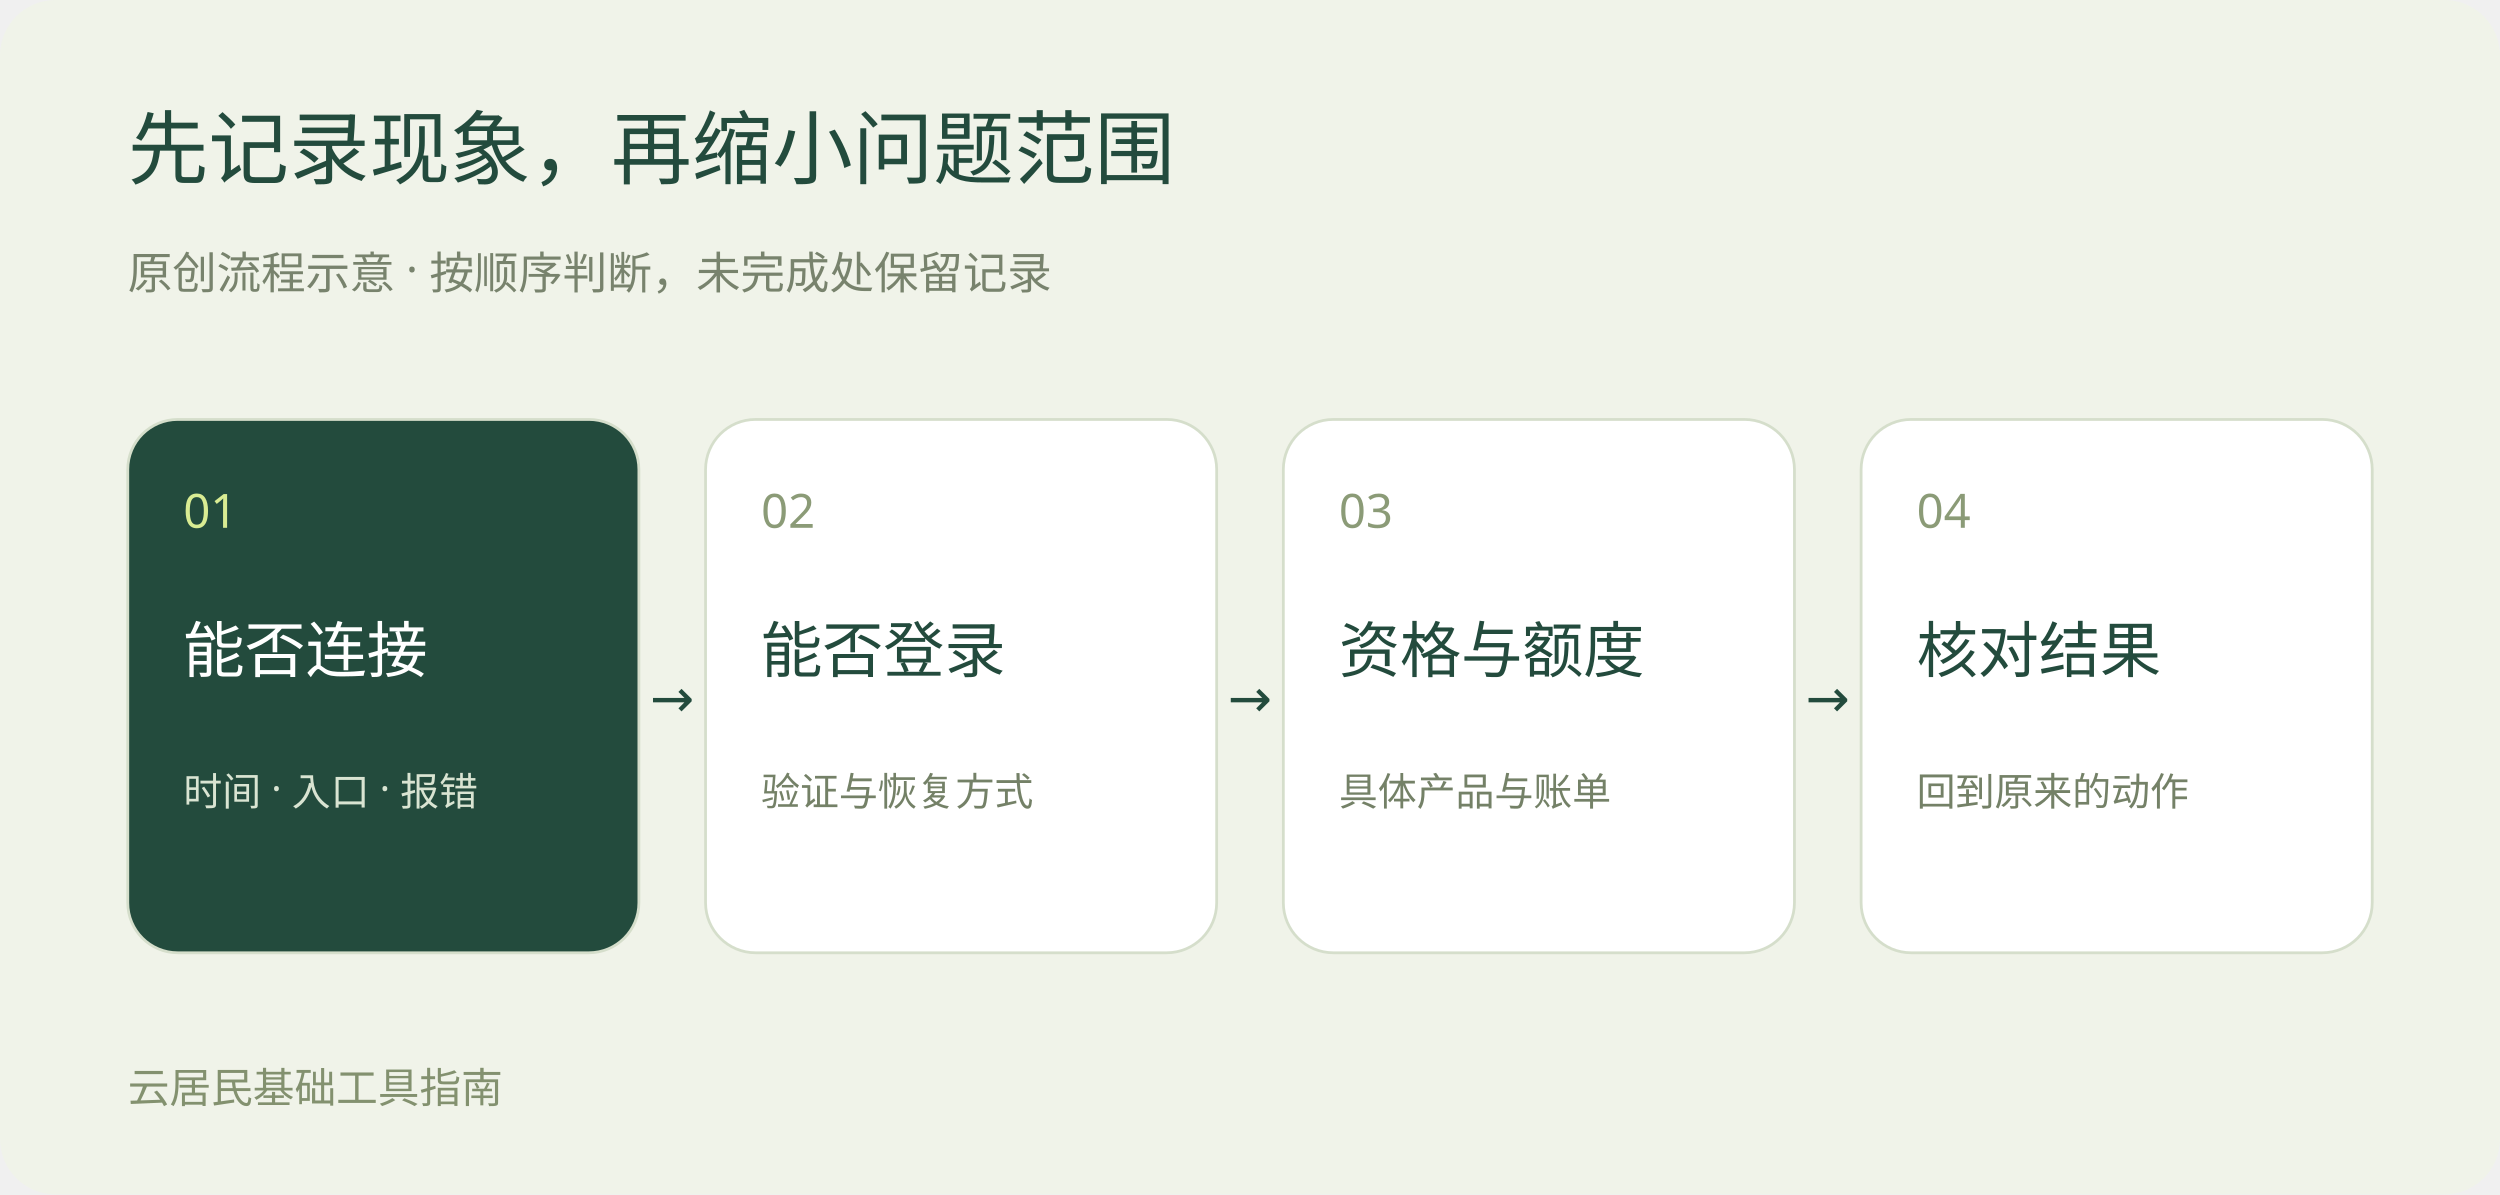
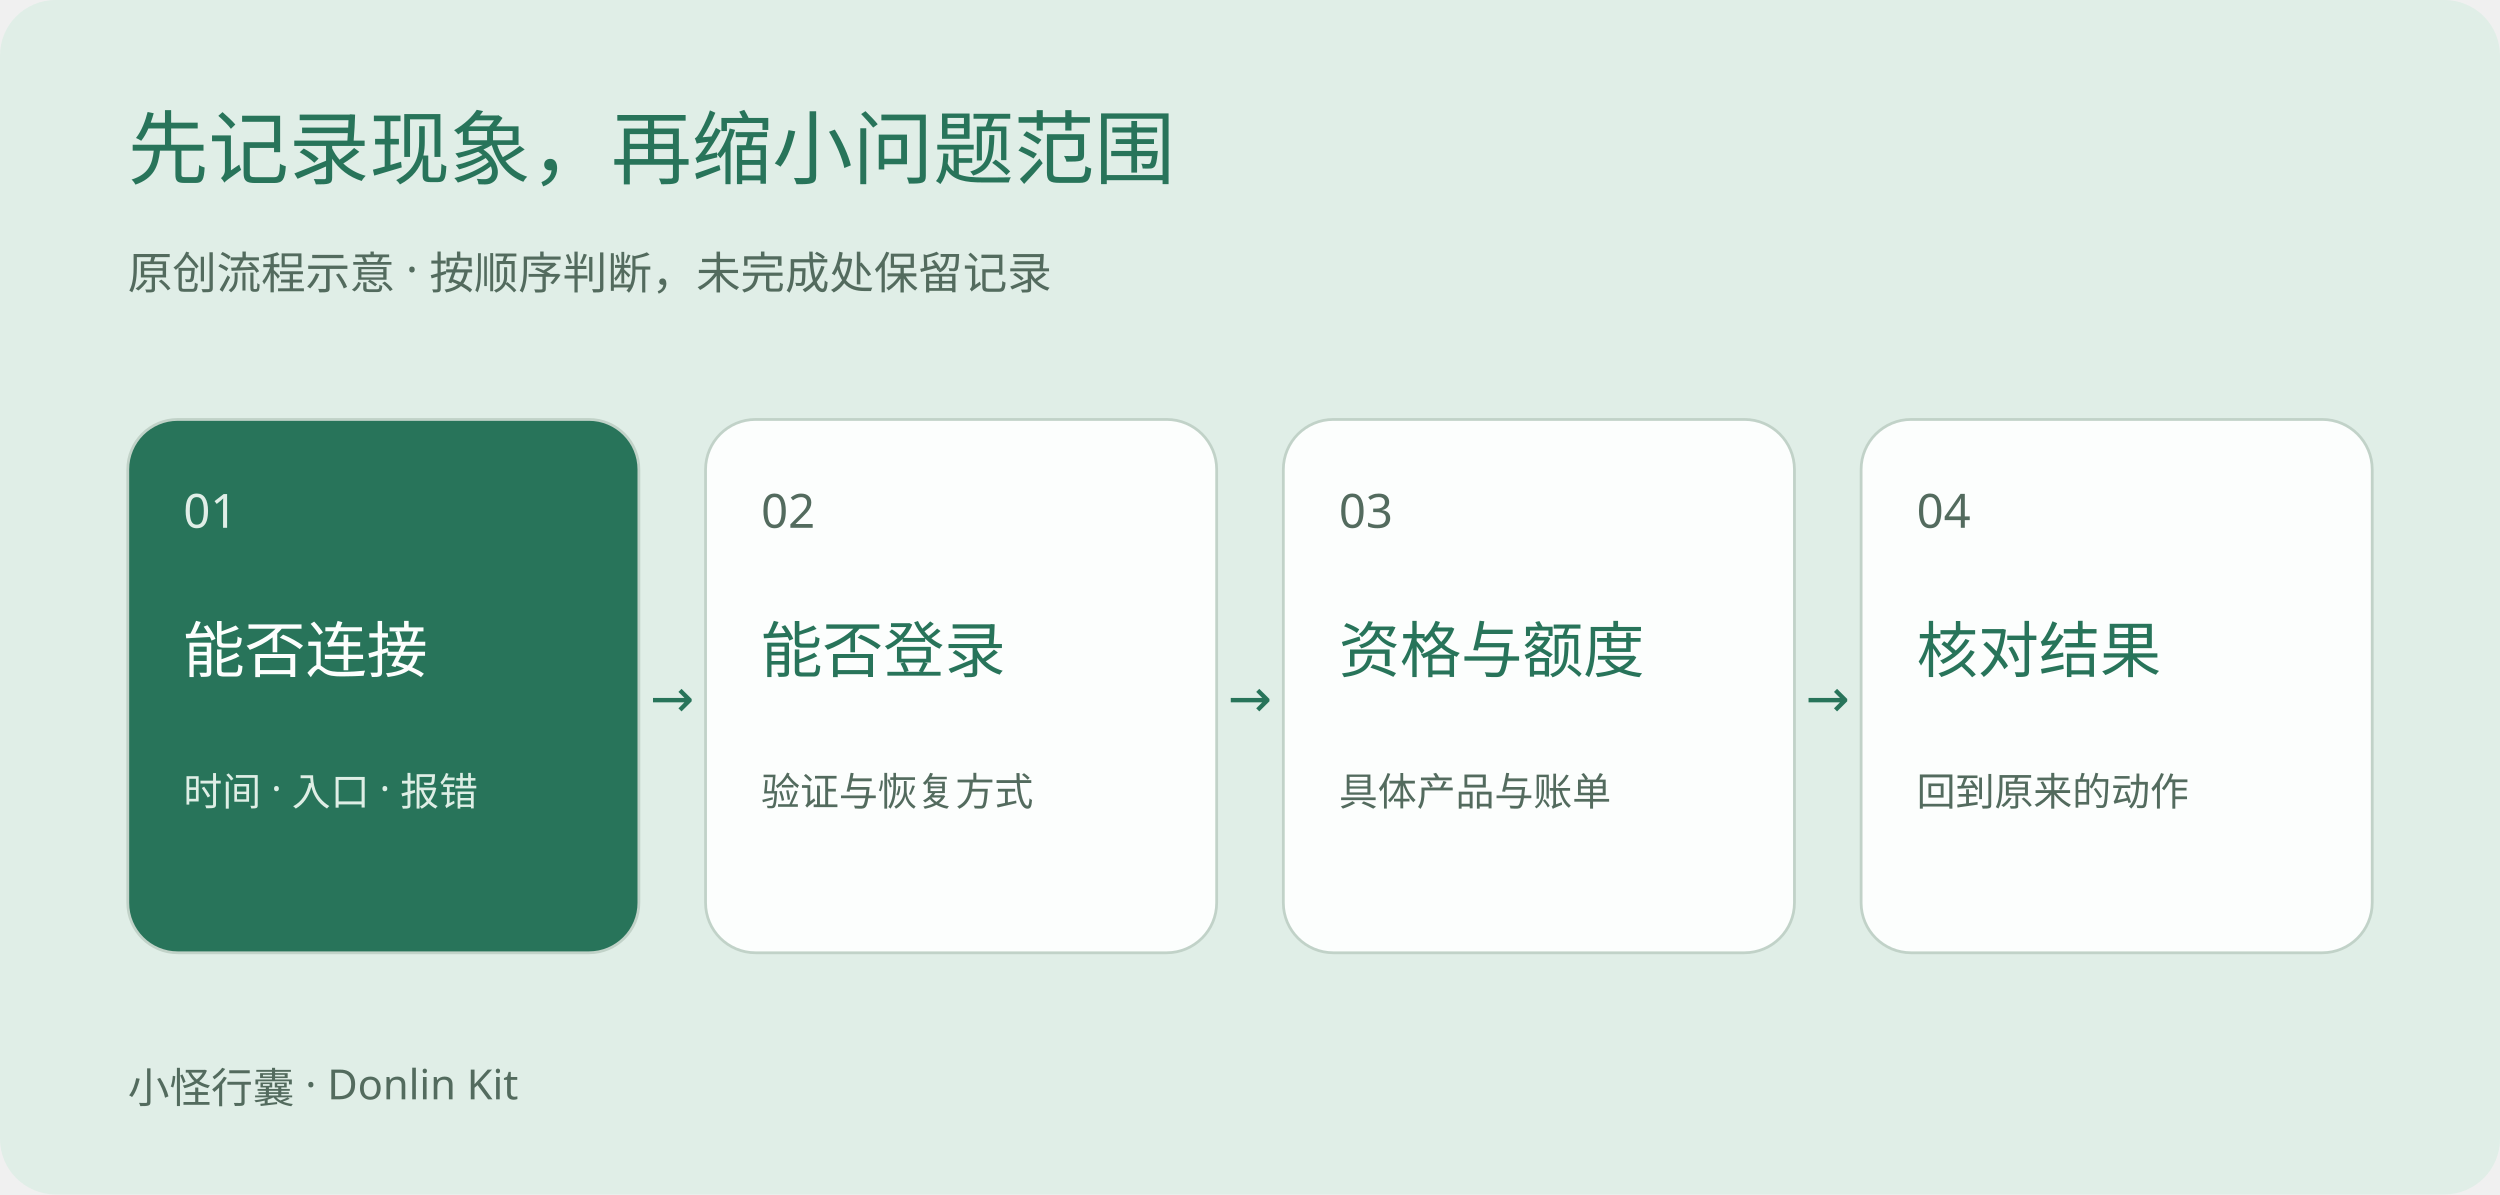
<svg xmlns="http://www.w3.org/2000/svg" viewBox="0 0 900 430" role="img">
-   <rect width="900" height="430" rx="20" fill="#f0f3e9" />
+   <rect width="900" height="430" rx="20" fill="#e0eee7" />
  <g font-family="Microsoft YaHei,PingFang SC,sans-serif">
-     <text x="46" y="64" fill="#234b3d" font-size="29">先记录现象，再缩小问题范围</text>
-     <text x="46" y="104" fill="#78836d" font-size="16">原创流程示意 · 按顺序判断，未完成处保留记录</text>
-     <rect x="46" y="151" width="184" height="192" rx="18" fill="#234b3d" stroke="#d5decb" />
-     <text x="66" y="190" fill="#d9ec93" font-size="17">01</text>
-     <text x="66" y="242" fill="#fff" font-size="22">能否连接</text>
-     <text x="66" y="290" fill="#d9e4d2" font-size="14">时间 · 入口 · 报错</text>
-     <text x="234" y="258" fill="#234b3d" font-size="19">→</text>
-     <rect x="254" y="151" width="184" height="192" rx="18" fill="#fff" stroke="#d5decb" />
-     <text x="274" y="190" fill="#8b9b77" font-size="17">02</text>
-     <text x="274" y="242" fill="#234b3d" font-size="22">能否登录</text>
-     <text x="274" y="290" fill="#748167" font-size="14">验证与恢复方式</text>
-     <text x="442" y="258" fill="#234b3d" font-size="19">→</text>
-     <rect x="462" y="151" width="184" height="192" rx="18" fill="#fff" stroke="#d5decb" />
-     <text x="482" y="190" fill="#8b9b77" font-size="17">03</text>
-     <text x="482" y="242" fill="#234b3d" font-size="22">资格与额度</text>
-     <text x="482" y="290" fill="#748167" font-size="14">具体产品与账单</text>
-     <text x="650" y="258" fill="#234b3d" font-size="19">→</text>
-     <rect x="670" y="151" width="184" height="192" rx="18" fill="#fff" stroke="#d5decb" />
-     <text x="690" y="190" fill="#8b9b77" font-size="17">04</text>
-     <text x="690" y="242" fill="#234b3d" font-size="22">核对结果</text>
-     <text x="690" y="290" fill="#748167" font-size="14">回到原来的动作</text>
-     <text x="46" y="397" fill="#83916f" font-size="15">云居民基础工具指南</text>
+     <text x="46" y="64" fill="#28745a" font-size="29">先记录现象，再缩小问题范围</text>
+     <text x="46" y="104" fill="#536b5e" font-size="16">原创流程示意 · 按顺序判断，未完成处保留记录</text>
+     <rect x="46" y="151" width="184" height="192" rx="18" fill="#28745a" stroke="#c1d2c8" />
+     <text x="66" y="190" fill="#e0eee7" font-size="17">01</text>
+     <text x="66" y="242" fill="#fcfefd" font-size="22">能否连接</text>
+     <text x="66" y="290" fill="#deeee5" font-size="14">时间 · 入口 · 报错</text>
+     <text x="234" y="258" fill="#28745a" font-size="19">→</text>
+     <rect x="254" y="151" width="184" height="192" rx="18" fill="#fcfefd" stroke="#c1d2c8" />
+     <text x="274" y="190" fill="#536b5e" font-size="17">02</text>
+     <text x="274" y="242" fill="#28745a" font-size="22">能否登录</text>
+     <text x="274" y="290" fill="#536b5e" font-size="14">验证与恢复方式</text>
+     <text x="442" y="258" fill="#28745a" font-size="19">→</text>
+     <rect x="462" y="151" width="184" height="192" rx="18" fill="#fcfefd" stroke="#c1d2c8" />
+     <text x="482" y="190" fill="#536b5e" font-size="17">03</text>
+     <text x="482" y="242" fill="#28745a" font-size="22">资格与额度</text>
+     <text x="482" y="290" fill="#536b5e" font-size="14">具体产品与账单</text>
+     <text x="650" y="258" fill="#28745a" font-size="19">→</text>
+     <rect x="670" y="151" width="184" height="192" rx="18" fill="#fcfefd" stroke="#c1d2c8" />
+     <text x="690" y="190" fill="#536b5e" font-size="17">04</text>
+     <text x="690" y="242" fill="#28745a" font-size="22">核对结果</text>
+     <text x="690" y="290" fill="#536b5e" font-size="14">回到原来的动作</text>
+     <text x="46" y="397" fill="#536b5e" font-size="15">小怪行囊 · Donlin Kit</text>
  </g>
</svg>
